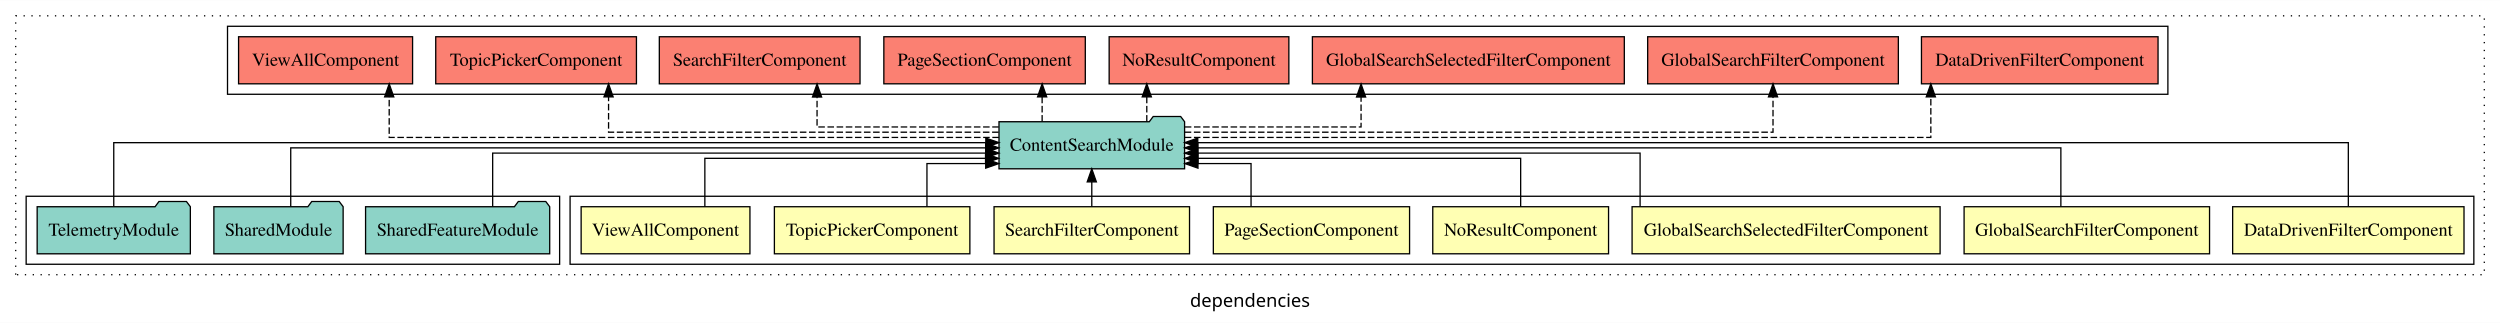
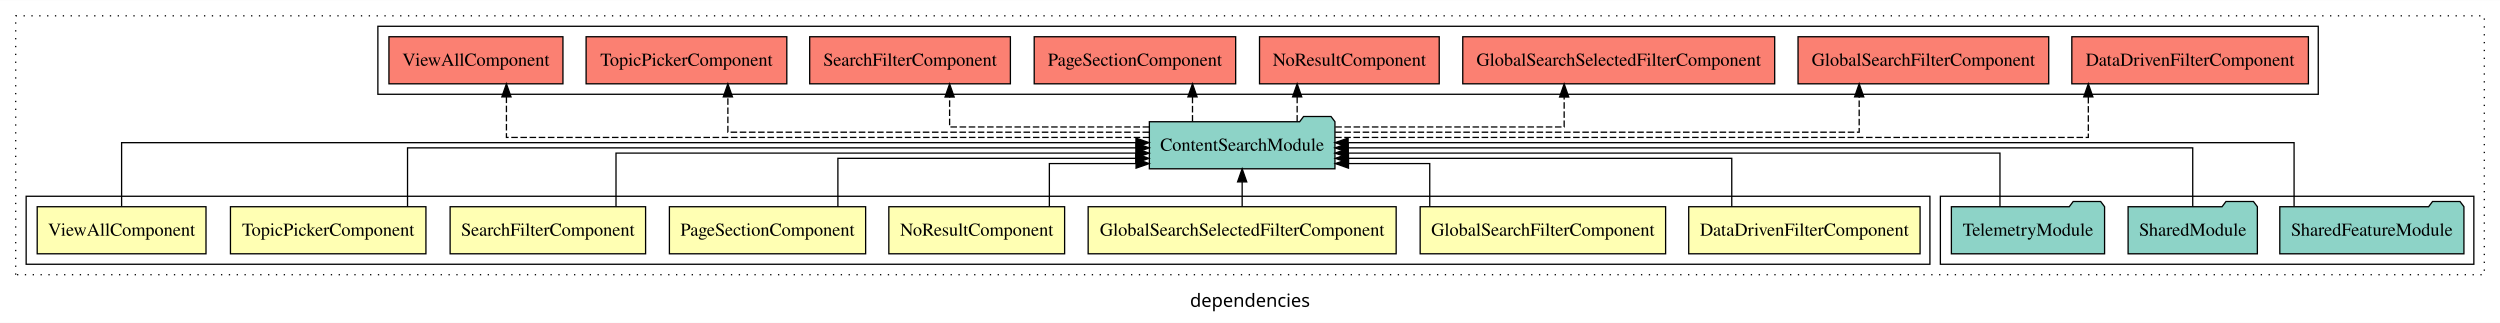
<svg xmlns="http://www.w3.org/2000/svg" width="1912pt" height="247pt" viewBox="0.00 0.00 1912.00 246.80">
  <g id="graph0" class="graph" transform="scale(1 1) rotate(0) translate(4 242.8)">
    <polygon fill="white" stroke="transparent" points="-4,4 -4,-242.8 1908,-242.8 1908,4 -4,4" />
    <text text-anchor="middle" x="952" y="-8.2" font-family="sans-serif" font-size="14.00">dependencies</text>
    <g id="clust1" class="cluster">
      <polygon fill="none" stroke="black" stroke-dasharray="1,5" points="8,-32.8 8,-230.8 1896,-230.8 1896,-32.8 8,-32.8" />
    </g>
+     <g id="clust11" class="cluster">
+       <polygon fill="none" stroke="black" points="1480,-40.8 1480,-92.8 1888,-92.8 1888,-40.8 1480,-40.8" />
+     </g>
    <g id="clust2" class="cluster">
-       <polygon fill="none" stroke="black" points="432,-40.8 432,-92.8 1888,-92.8 1888,-40.8 432,-40.8" />
+       <polygon fill="none" stroke="black" points="16,-40.8 16,-92.8 1472,-92.8 1472,-40.8 16,-40.8" />
    </g>
    <g id="clust12" class="cluster">
-       <polygon fill="none" stroke="black" points="170,-170.8 170,-222.8 1654,-222.8 1654,-170.8 170,-170.8" />
-     </g>
-     <g id="clust11" class="cluster">
-       <polygon fill="none" stroke="black" points="16,-40.8 16,-92.8 424,-92.8 424,-40.8 16,-40.8" />
+       <polygon fill="none" stroke="black" points="285,-170.8 285,-222.8 1769,-222.8 1769,-170.8 285,-170.8" />
    </g>
    <g id="node1" class="node">
-       <polygon fill="#ffffb3" stroke="black" points="1880.47,-84.8 1703.53,-84.8 1703.53,-48.8 1880.47,-48.8 1880.47,-84.8" />
-       <text text-anchor="middle" x="1792" y="-62.6" font-family="Times,serif" font-size="14.00">DataDrivenFilterComponent</text>
+       <polygon fill="#ffffb3" stroke="black" points="1464.47,-84.8 1287.53,-84.8 1287.53,-48.8 1464.47,-48.8 1464.47,-84.8" />
+       <text text-anchor="middle" x="1376" y="-62.6" font-family="Times,serif" font-size="14.00">DataDrivenFilterComponent</text>
    </g>
    <g id="node9" class="node">
-       <polygon fill="#8dd3c7" stroke="black" points="901.97,-149.8 898.97,-153.8 877.97,-153.8 874.97,-149.8 760.03,-149.8 760.03,-113.8 901.97,-113.8 901.97,-149.8" />
-       <text text-anchor="middle" x="831" y="-127.6" font-family="Times,serif" font-size="14.00">ContentSearchModule</text>
+       <polygon fill="#8dd3c7" stroke="black" points="1016.97,-149.8 1013.97,-153.8 992.97,-153.8 989.97,-149.8 875.03,-149.8 875.03,-113.8 1016.97,-113.8 1016.97,-149.8" />
+       <text text-anchor="middle" x="946" y="-127.6" font-family="Times,serif" font-size="14.00">ContentSearchModule</text>
    </g>
    <g id="edge1" class="edge">
-       <path fill="none" stroke="black" d="M1792,-85.11C1792,-104.95 1792,-133.8 1792,-133.8 1792,-133.8 912.05,-133.8 912.05,-133.8" />
-       <polygon fill="black" stroke="black" points="912.05,-130.3 902.05,-133.8 912.05,-137.3 912.05,-130.3" />
+       <path fill="none" stroke="black" d="M1320.45,-84.81C1320.45,-100.85 1320.45,-121.8 1320.45,-121.8 1320.45,-121.8 1027.31,-121.8 1027.31,-121.8" />
+       <polygon fill="black" stroke="black" points="1027.31,-118.3 1017.31,-121.8 1027.31,-125.3 1027.31,-118.3" />
    </g>
    <g id="node2" class="node">
-       <polygon fill="#ffffb3" stroke="black" points="1685.86,-84.8 1498.14,-84.8 1498.14,-48.8 1685.86,-48.8 1685.86,-84.8" />
-       <text text-anchor="middle" x="1592" y="-62.6" font-family="Times,serif" font-size="14.00">GlobalSearchFilterComponent</text>
+       <polygon fill="#ffffb3" stroke="black" points="1269.86,-84.8 1082.14,-84.8 1082.14,-48.8 1269.86,-48.8 1269.86,-84.8" />
+       <text text-anchor="middle" x="1176" y="-62.6" font-family="Times,serif" font-size="14.00">GlobalSearchFilterComponent</text>
    </g>
    <g id="edge2" class="edge">
-       <path fill="none" stroke="black" d="M1572.15,-85.02C1572.15,-103.63 1572.15,-129.8 1572.15,-129.8 1572.15,-129.8 912.06,-129.8 912.06,-129.8" />
-       <polygon fill="black" stroke="black" points="912.06,-126.3 902.06,-129.8 912.06,-133.3 912.06,-126.3" />
+       <path fill="none" stroke="black" d="M1089.47,-84.92C1089.47,-99.58 1089.47,-117.8 1089.47,-117.8 1089.47,-117.8 1027.31,-117.8 1027.31,-117.8" />
+       <polygon fill="black" stroke="black" points="1027.31,-114.3 1017.31,-117.8 1027.31,-121.3 1027.31,-114.3" />
    </g>
    <g id="node3" class="node">
-       <polygon fill="#ffffb3" stroke="black" points="1479.78,-84.8 1244.22,-84.8 1244.22,-48.8 1479.78,-48.8 1479.78,-84.8" />
-       <text text-anchor="middle" x="1362" y="-62.6" font-family="Times,serif" font-size="14.00">GlobalSearchSelectedFilterComponent</text>
+       <polygon fill="#ffffb3" stroke="black" points="1063.78,-84.8 828.22,-84.8 828.22,-48.8 1063.78,-48.8 1063.78,-84.8" />
+       <text text-anchor="middle" x="946" y="-62.6" font-family="Times,serif" font-size="14.00">GlobalSearchSelectedFilterComponent</text>
    </g>
    <g id="edge3" class="edge">
-       <path fill="none" stroke="black" d="M1250.34,-84.82C1250.34,-102.17 1250.34,-125.8 1250.34,-125.8 1250.34,-125.8 912.14,-125.8 912.14,-125.8" />
-       <polygon fill="black" stroke="black" points="912.14,-122.3 902.14,-125.8 912.14,-129.3 912.14,-122.3" />
+       <path fill="none" stroke="black" d="M946,-84.91C946,-84.91 946,-103.79 946,-103.79" />
+       <polygon fill="black" stroke="black" points="942.5,-103.79 946,-113.79 949.5,-103.79 942.5,-103.79" />
    </g>
    <g id="node4" class="node">
-       <polygon fill="#ffffb3" stroke="black" points="1226.22,-84.8 1091.78,-84.8 1091.78,-48.8 1226.22,-48.8 1226.22,-84.8" />
-       <text text-anchor="middle" x="1159" y="-62.6" font-family="Times,serif" font-size="14.00">NoResultComponent</text>
+       <polygon fill="#ffffb3" stroke="black" points="810.22,-84.8 675.78,-84.8 675.78,-48.8 810.22,-48.8 810.22,-84.8" />
+       <text text-anchor="middle" x="743" y="-62.6" font-family="Times,serif" font-size="14.00">NoResultComponent</text>
    </g>
    <g id="edge4" class="edge">
-       <path fill="none" stroke="black" d="M1159,-84.81C1159,-100.85 1159,-121.8 1159,-121.8 1159,-121.8 912.17,-121.8 912.17,-121.8" />
-       <polygon fill="black" stroke="black" points="912.17,-118.3 902.17,-121.8 912.17,-125.3 912.17,-118.3" />
+       <path fill="none" stroke="black" d="M798.55,-84.92C798.55,-99.58 798.55,-117.8 798.55,-117.8 798.55,-117.8 864.86,-117.8 864.86,-117.8" />
+       <polygon fill="black" stroke="black" points="864.86,-121.3 874.86,-117.8 864.86,-114.3 864.86,-121.3" />
    </g>
    <g id="node5" class="node">
-       <polygon fill="#ffffb3" stroke="black" points="1074.04,-84.8 923.96,-84.8 923.96,-48.8 1074.04,-48.8 1074.04,-84.8" />
-       <text text-anchor="middle" x="999" y="-62.6" font-family="Times,serif" font-size="14.00">PageSectionComponent</text>
+       <polygon fill="#ffffb3" stroke="black" points="658.04,-84.8 507.96,-84.8 507.96,-48.8 658.04,-48.8 658.04,-84.8" />
+       <text text-anchor="middle" x="583" y="-62.6" font-family="Times,serif" font-size="14.00">PageSectionComponent</text>
    </g>
    <g id="edge5" class="edge">
-       <path fill="none" stroke="black" d="M952.8,-84.92C952.8,-99.58 952.8,-117.8 952.8,-117.8 952.8,-117.8 912.2,-117.8 912.2,-117.8" />
-       <polygon fill="black" stroke="black" points="912.2,-114.3 902.2,-117.8 912.2,-121.3 912.2,-114.3" />
+       <path fill="none" stroke="black" d="M636.82,-84.81C636.82,-100.85 636.82,-121.8 636.82,-121.8 636.82,-121.8 864.68,-121.8 864.68,-121.8" />
+       <polygon fill="black" stroke="black" points="864.68,-125.3 874.68,-121.8 864.68,-118.3 864.68,-125.3" />
    </g>
    <g id="node6" class="node">
-       <polygon fill="#ffffb3" stroke="black" points="905.75,-84.8 756.25,-84.8 756.25,-48.8 905.75,-48.8 905.75,-84.8" />
-       <text text-anchor="middle" x="831" y="-62.6" font-family="Times,serif" font-size="14.00">SearchFilterComponent</text>
+       <polygon fill="#ffffb3" stroke="black" points="489.75,-84.8 340.25,-84.8 340.25,-48.8 489.75,-48.8 489.75,-84.8" />
+       <text text-anchor="middle" x="415" y="-62.6" font-family="Times,serif" font-size="14.00">SearchFilterComponent</text>
    </g>
    <g id="edge6" class="edge">
-       <path fill="none" stroke="black" d="M831,-84.91C831,-84.91 831,-103.79 831,-103.79" />
-       <polygon fill="black" stroke="black" points="827.5,-103.79 831,-113.79 834.5,-103.79 827.5,-103.79" />
+       <path fill="none" stroke="black" d="M467.12,-84.82C467.12,-102.17 467.12,-125.8 467.12,-125.8 467.12,-125.8 864.82,-125.8 864.82,-125.8" />
+       <polygon fill="black" stroke="black" points="864.82,-129.3 874.82,-125.8 864.82,-122.3 864.82,-129.3" />
    </g>
    <g id="node7" class="node">
-       <polygon fill="#ffffb3" stroke="black" points="737.75,-84.8 588.25,-84.8 588.25,-48.8 737.75,-48.8 737.75,-84.8" />
-       <text text-anchor="middle" x="663" y="-62.6" font-family="Times,serif" font-size="14.00">TopicPickerComponent</text>
+       <polygon fill="#ffffb3" stroke="black" points="321.75,-84.8 172.25,-84.8 172.25,-48.8 321.75,-48.8 321.75,-84.8" />
+       <text text-anchor="middle" x="247" y="-62.6" font-family="Times,serif" font-size="14.00">TopicPickerComponent</text>
    </g>
    <g id="edge7" class="edge">
-       <path fill="none" stroke="black" d="M704.93,-84.92C704.93,-99.58 704.93,-117.8 704.93,-117.8 704.93,-117.8 749.86,-117.8 749.86,-117.8" />
-       <polygon fill="black" stroke="black" points="749.86,-121.3 759.86,-117.8 749.86,-114.3 749.86,-121.3" />
+       <path fill="none" stroke="black" d="M307.68,-85.02C307.68,-103.63 307.68,-129.8 307.68,-129.8 307.68,-129.8 864.94,-129.8 864.94,-129.8" />
+       <polygon fill="black" stroke="black" points="864.94,-133.3 874.94,-129.8 864.94,-126.3 864.94,-133.3" />
    </g>
    <g id="node8" class="node">
-       <polygon fill="#ffffb3" stroke="black" points="569.55,-84.8 440.45,-84.8 440.45,-48.8 569.55,-48.8 569.55,-84.8" />
-       <text text-anchor="middle" x="505" y="-62.6" font-family="Times,serif" font-size="14.00">ViewAllComponent</text>
+       <polygon fill="#ffffb3" stroke="black" points="153.55,-84.8 24.45,-84.8 24.45,-48.8 153.55,-48.8 153.55,-84.8" />
+       <text text-anchor="middle" x="89" y="-62.6" font-family="Times,serif" font-size="14.00">ViewAllComponent</text>
    </g>
    <g id="edge8" class="edge">
-       <path fill="none" stroke="black" d="M535.07,-84.81C535.07,-100.85 535.07,-121.8 535.07,-121.8 535.07,-121.8 749.74,-121.8 749.74,-121.8" />
-       <polygon fill="black" stroke="black" points="749.74,-125.3 759.74,-121.8 749.74,-118.3 749.74,-125.3" />
+       <path fill="none" stroke="black" d="M89,-85.11C89,-104.95 89,-133.8 89,-133.8 89,-133.8 864.77,-133.8 864.77,-133.8" />
+       <polygon fill="black" stroke="black" points="864.77,-137.3 874.77,-133.8 864.77,-130.3 864.77,-137.3" />
    </g>
    <g id="node13" class="node">
-       <polygon fill="#fb8072" stroke="black" points="1646.47,-214.8 1465.53,-214.8 1465.53,-178.8 1646.47,-178.8 1646.47,-214.8" />
-       <text text-anchor="middle" x="1556" y="-192.6" font-family="Times,serif" font-size="14.00">DataDrivenFilterComponent </text>
+       <polygon fill="#fb8072" stroke="black" points="1761.47,-214.8 1580.53,-214.8 1580.53,-178.8 1761.47,-178.8 1761.47,-214.8" />
+       <text text-anchor="middle" x="1671" y="-192.6" font-family="Times,serif" font-size="14.00">DataDrivenFilterComponent </text>
    </g>
    <g id="edge12" class="edge">
-       <path fill="none" stroke="black" stroke-dasharray="5,2" d="M902.13,-137.8C1069.2,-137.8 1472.7,-137.8 1472.7,-137.8 1472.7,-137.8 1472.7,-168.78 1472.7,-168.78" />
-       <polygon fill="black" stroke="black" points="1469.2,-168.78 1472.7,-178.78 1476.2,-168.78 1469.2,-168.78" />
+       <path fill="none" stroke="black" stroke-dasharray="5,2" d="M1017.11,-137.8C1185.22,-137.8 1593.15,-137.8 1593.15,-137.8 1593.15,-137.8 1593.15,-168.78 1593.15,-168.78" />
+       <polygon fill="black" stroke="black" points="1589.65,-168.78 1593.15,-178.78 1596.65,-168.78 1589.65,-168.78" />
    </g>
    <g id="node14" class="node">
-       <polygon fill="#fb8072" stroke="black" points="1447.86,-214.8 1256.14,-214.8 1256.14,-178.8 1447.86,-178.8 1447.86,-214.8" />
-       <text text-anchor="middle" x="1352" y="-192.6" font-family="Times,serif" font-size="14.00">GlobalSearchFilterComponent </text>
+       <polygon fill="#fb8072" stroke="black" points="1562.86,-214.8 1371.14,-214.8 1371.14,-178.8 1562.86,-178.8 1562.86,-214.8" />
+       <text text-anchor="middle" x="1467" y="-192.6" font-family="Times,serif" font-size="14.00">GlobalSearchFilterComponent </text>
    </g>
    <g id="edge13" class="edge">
-       <path fill="none" stroke="black" stroke-dasharray="5,2" d="M902.08,-141.8C1044.65,-141.8 1352,-141.8 1352,-141.8 1352,-141.8 1352,-168.79 1352,-168.79" />
-       <polygon fill="black" stroke="black" points="1348.5,-168.79 1352,-178.79 1355.5,-168.79 1348.5,-168.79" />
+       <path fill="none" stroke="black" stroke-dasharray="5,2" d="M1017.16,-141.8C1148.99,-141.8 1417.9,-141.8 1417.9,-141.8 1417.9,-141.8 1417.9,-168.79 1417.9,-168.79" />
+       <polygon fill="black" stroke="black" points="1414.4,-168.79 1417.9,-178.79 1421.4,-168.79 1414.4,-168.79" />
    </g>
    <g id="node15" class="node">
-       <polygon fill="#fb8072" stroke="black" points="1238.28,-214.8 999.72,-214.8 999.72,-178.8 1238.28,-178.8 1238.28,-214.8" />
-       <text text-anchor="middle" x="1119" y="-192.6" font-family="Times,serif" font-size="14.00">GlobalSearchSelectedFilterComponent </text>
+       <polygon fill="#fb8072" stroke="black" points="1353.28,-214.8 1114.72,-214.8 1114.72,-178.8 1353.28,-178.8 1353.28,-214.8" />
+       <text text-anchor="middle" x="1234" y="-192.6" font-family="Times,serif" font-size="14.00">GlobalSearchSelectedFilterComponent </text>
    </g>
    <g id="edge14" class="edge">
-       <path fill="none" stroke="black" stroke-dasharray="5,2" d="M902.16,-145.8C961.69,-145.8 1036.94,-145.8 1036.94,-145.8 1036.94,-145.8 1036.94,-168.68 1036.94,-168.68" />
-       <polygon fill="black" stroke="black" points="1033.44,-168.68 1036.94,-178.68 1040.44,-168.68 1033.44,-168.68" />
+       <path fill="none" stroke="black" stroke-dasharray="5,2" d="M1017.23,-145.8C1089.96,-145.8 1192.27,-145.8 1192.27,-145.8 1192.27,-145.8 1192.27,-168.68 1192.27,-168.68" />
+       <polygon fill="black" stroke="black" points="1188.77,-168.68 1192.27,-178.68 1195.77,-168.68 1188.77,-168.68" />
    </g>
    <g id="node16" class="node">
-       <polygon fill="#fb8072" stroke="black" points="981.72,-214.8 844.28,-214.8 844.28,-178.8 981.72,-178.8 981.72,-214.8" />
-       <text text-anchor="middle" x="913" y="-192.6" font-family="Times,serif" font-size="14.00">NoResultComponent </text>
+       <polygon fill="#fb8072" stroke="black" points="1096.72,-214.8 959.28,-214.8 959.28,-178.8 1096.72,-178.8 1096.72,-214.8" />
+       <text text-anchor="middle" x="1028" y="-192.6" font-family="Times,serif" font-size="14.00">NoResultComponent </text>
    </g>
    <g id="edge15" class="edge">
-       <path fill="none" stroke="black" stroke-dasharray="5,2" d="M873.06,-149.91C873.06,-149.91 873.06,-168.79 873.06,-168.79" />
-       <polygon fill="black" stroke="black" points="869.56,-168.79 873.06,-178.79 876.56,-168.79 869.56,-168.79" />
+       <path fill="none" stroke="black" stroke-dasharray="5,2" d="M988.06,-149.91C988.06,-149.91 988.06,-168.79 988.06,-168.79" />
+       <polygon fill="black" stroke="black" points="984.56,-168.79 988.06,-178.79 991.56,-168.79 984.56,-168.79" />
    </g>
    <g id="node17" class="node">
-       <polygon fill="#fb8072" stroke="black" points="826.04,-214.8 671.96,-214.8 671.96,-178.8 826.04,-178.8 826.04,-214.8" />
-       <text text-anchor="middle" x="749" y="-192.6" font-family="Times,serif" font-size="14.00">PageSectionComponent </text>
+       <polygon fill="#fb8072" stroke="black" points="941.04,-214.8 786.96,-214.8 786.96,-178.8 941.04,-178.8 941.04,-214.8" />
+       <text text-anchor="middle" x="864" y="-192.6" font-family="Times,serif" font-size="14.00">PageSectionComponent </text>
    </g>
    <g id="edge16" class="edge">
-       <path fill="none" stroke="black" stroke-dasharray="5,2" d="M793.02,-149.91C793.02,-149.91 793.02,-168.79 793.02,-168.79" />
-       <polygon fill="black" stroke="black" points="789.52,-168.79 793.02,-178.79 796.52,-168.79 789.52,-168.79" />
+       <path fill="none" stroke="black" stroke-dasharray="5,2" d="M908.02,-149.91C908.02,-149.91 908.02,-168.79 908.02,-168.79" />
+       <polygon fill="black" stroke="black" points="904.52,-168.79 908.02,-178.79 911.52,-168.79 904.52,-168.79" />
    </g>
    <g id="node18" class="node">
-       <polygon fill="#fb8072" stroke="black" points="653.75,-214.8 500.25,-214.8 500.25,-178.8 653.75,-178.8 653.75,-214.8" />
-       <text text-anchor="middle" x="577" y="-192.6" font-family="Times,serif" font-size="14.00">SearchFilterComponent </text>
+       <polygon fill="#fb8072" stroke="black" points="768.75,-214.8 615.25,-214.8 615.25,-178.8 768.75,-178.8 768.75,-214.8" />
+       <text text-anchor="middle" x="692" y="-192.6" font-family="Times,serif" font-size="14.00">SearchFilterComponent </text>
    </g>
    <g id="edge17" class="edge">
-       <path fill="none" stroke="black" stroke-dasharray="5,2" d="M759.86,-145.8C698.9,-145.8 620.88,-145.8 620.88,-145.8 620.88,-145.8 620.88,-168.68 620.88,-168.68" />
-       <polygon fill="black" stroke="black" points="617.38,-168.68 620.88,-178.68 624.38,-168.68 617.38,-168.68" />
+       <path fill="none" stroke="black" stroke-dasharray="5,2" d="M874.9,-145.8C809.38,-145.8 722.26,-145.8 722.26,-145.8 722.26,-145.8 722.26,-168.68 722.26,-168.68" />
+       <polygon fill="black" stroke="black" points="718.76,-168.68 722.26,-178.68 725.76,-168.68 718.76,-168.68" />
    </g>
    <g id="node19" class="node">
-       <polygon fill="#fb8072" stroke="black" points="482.75,-214.8 329.25,-214.8 329.25,-178.8 482.75,-178.8 482.75,-214.8" />
-       <text text-anchor="middle" x="406" y="-192.6" font-family="Times,serif" font-size="14.00">TopicPickerComponent </text>
+       <polygon fill="#fb8072" stroke="black" points="597.75,-214.8 444.25,-214.8 444.25,-178.8 597.75,-178.8 597.75,-214.8" />
+       <text text-anchor="middle" x="521" y="-192.6" font-family="Times,serif" font-size="14.00">TopicPickerComponent </text>
    </g>
    <g id="edge18" class="edge">
-       <path fill="none" stroke="black" stroke-dasharray="5,2" d="M759.74,-141.8C652.35,-141.8 461.43,-141.8 461.43,-141.8 461.43,-141.8 461.43,-168.79 461.43,-168.79" />
-       <polygon fill="black" stroke="black" points="457.93,-168.79 461.43,-178.79 464.93,-168.79 457.93,-168.79" />
+       <path fill="none" stroke="black" stroke-dasharray="5,2" d="M874.77,-141.8C761.43,-141.8 552.68,-141.8 552.68,-141.8 552.68,-141.8 552.68,-168.79 552.68,-168.79" />
+       <polygon fill="black" stroke="black" points="549.18,-168.79 552.68,-178.79 556.18,-168.79 549.18,-168.79" />
    </g>
    <g id="node20" class="node">
-       <polygon fill="#fb8072" stroke="black" points="311.54,-214.8 178.46,-214.8 178.46,-178.8 311.54,-178.8 311.54,-214.8" />
-       <text text-anchor="middle" x="245" y="-192.6" font-family="Times,serif" font-size="14.00">ViewAllComponent </text>
+       <polygon fill="#fb8072" stroke="black" points="426.54,-214.8 293.46,-214.8 293.46,-178.8 426.54,-178.8 426.54,-214.8" />
+       <text text-anchor="middle" x="360" y="-192.6" font-family="Times,serif" font-size="14.00">ViewAllComponent </text>
    </g>
    <g id="edge19" class="edge">
-       <path fill="none" stroke="black" stroke-dasharray="5,2" d="M759.92,-137.8C613.88,-137.8 293.66,-137.8 293.66,-137.8 293.66,-137.8 293.66,-168.78 293.66,-168.78" />
-       <polygon fill="black" stroke="black" points="290.16,-168.78 293.66,-178.78 297.16,-168.78 290.16,-168.78" />
+       <path fill="none" stroke="black" stroke-dasharray="5,2" d="M875.02,-137.8C723.76,-137.8 383.32,-137.8 383.32,-137.8 383.32,-137.8 383.32,-168.78 383.32,-168.78" />
+       <polygon fill="black" stroke="black" points="379.82,-168.78 383.32,-178.78 386.82,-168.78 379.82,-168.78" />
    </g>
    <g id="node10" class="node">
-       <polygon fill="#8dd3c7" stroke="black" points="416.41,-84.8 413.41,-88.8 392.41,-88.8 389.41,-84.8 275.59,-84.8 275.59,-48.8 416.41,-48.8 416.41,-84.8" />
-       <text text-anchor="middle" x="346" y="-62.6" font-family="Times,serif" font-size="14.00">SharedFeatureModule</text>
+       <polygon fill="#8dd3c7" stroke="black" points="1880.41,-84.8 1877.41,-88.8 1856.41,-88.8 1853.41,-84.8 1739.59,-84.8 1739.59,-48.8 1880.41,-48.8 1880.41,-84.8" />
+       <text text-anchor="middle" x="1810" y="-62.6" font-family="Times,serif" font-size="14.00">SharedFeatureModule</text>
    </g>
    <g id="edge9" class="edge">
-       <path fill="none" stroke="black" d="M372.79,-84.82C372.79,-102.17 372.79,-125.8 372.79,-125.8 372.79,-125.8 749.91,-125.8 749.91,-125.8" />
-       <polygon fill="black" stroke="black" points="749.91,-129.3 759.91,-125.8 749.91,-122.3 749.91,-129.3" />
+       <path fill="none" stroke="black" d="M1750.51,-85.11C1750.51,-104.95 1750.51,-133.8 1750.51,-133.8 1750.51,-133.8 1027.04,-133.8 1027.04,-133.8" />
+       <polygon fill="black" stroke="black" points="1027.04,-130.3 1017.04,-133.8 1027.04,-137.3 1027.04,-130.3" />
    </g>
    <g id="node11" class="node">
-       <polygon fill="#8dd3c7" stroke="black" points="258.43,-84.8 255.43,-88.8 234.43,-88.8 231.43,-84.8 159.57,-84.8 159.57,-48.8 258.43,-48.8 258.43,-84.8" />
-       <text text-anchor="middle" x="209" y="-62.6" font-family="Times,serif" font-size="14.00">SharedModule</text>
+       <polygon fill="#8dd3c7" stroke="black" points="1722.43,-84.8 1719.43,-88.8 1698.43,-88.8 1695.43,-84.8 1623.57,-84.8 1623.57,-48.8 1722.43,-48.8 1722.43,-84.8" />
+       <text text-anchor="middle" x="1673" y="-62.6" font-family="Times,serif" font-size="14.00">SharedModule</text>
    </g>
    <g id="edge10" class="edge">
-       <path fill="none" stroke="black" d="M218.35,-85.02C218.35,-103.63 218.35,-129.8 218.35,-129.8 218.35,-129.8 749.82,-129.8 749.82,-129.8" />
-       <polygon fill="black" stroke="black" points="749.82,-133.3 759.82,-129.8 749.82,-126.3 749.82,-133.3" />
+       <path fill="none" stroke="black" d="M1673,-85.02C1673,-103.63 1673,-129.8 1673,-129.8 1673,-129.8 1027.03,-129.8 1027.03,-129.8" />
+       <polygon fill="black" stroke="black" points="1027.03,-126.3 1017.03,-129.8 1027.03,-133.3 1027.03,-126.3" />
    </g>
    <g id="node12" class="node">
-       <polygon fill="#8dd3c7" stroke="black" points="141.58,-84.8 138.58,-88.8 117.58,-88.8 114.58,-84.8 24.42,-84.8 24.42,-48.8 141.58,-48.8 141.58,-84.8" />
-       <text text-anchor="middle" x="83" y="-62.6" font-family="Times,serif" font-size="14.00">TelemetryModule</text>
+       <polygon fill="#8dd3c7" stroke="black" points="1605.58,-84.8 1602.58,-88.8 1581.58,-88.8 1578.58,-84.8 1488.42,-84.8 1488.42,-48.8 1605.58,-48.8 1605.58,-84.8" />
+       <text text-anchor="middle" x="1547" y="-62.6" font-family="Times,serif" font-size="14.00">TelemetryModule</text>
    </g>
    <g id="edge11" class="edge">
-       <path fill="none" stroke="black" d="M83,-85.11C83,-104.95 83,-133.8 83,-133.8 83,-133.8 749.96,-133.8 749.96,-133.8" />
-       <polygon fill="black" stroke="black" points="749.96,-137.3 759.96,-133.8 749.96,-130.3 749.96,-137.3" />
+       <path fill="none" stroke="black" d="M1525.57,-84.82C1525.57,-102.17 1525.57,-125.8 1525.57,-125.8 1525.57,-125.8 1027.07,-125.8 1027.07,-125.8" />
+       <polygon fill="black" stroke="black" points="1027.07,-122.3 1017.07,-125.8 1027.07,-129.3 1027.07,-122.3" />
    </g>
  </g>
</svg>
